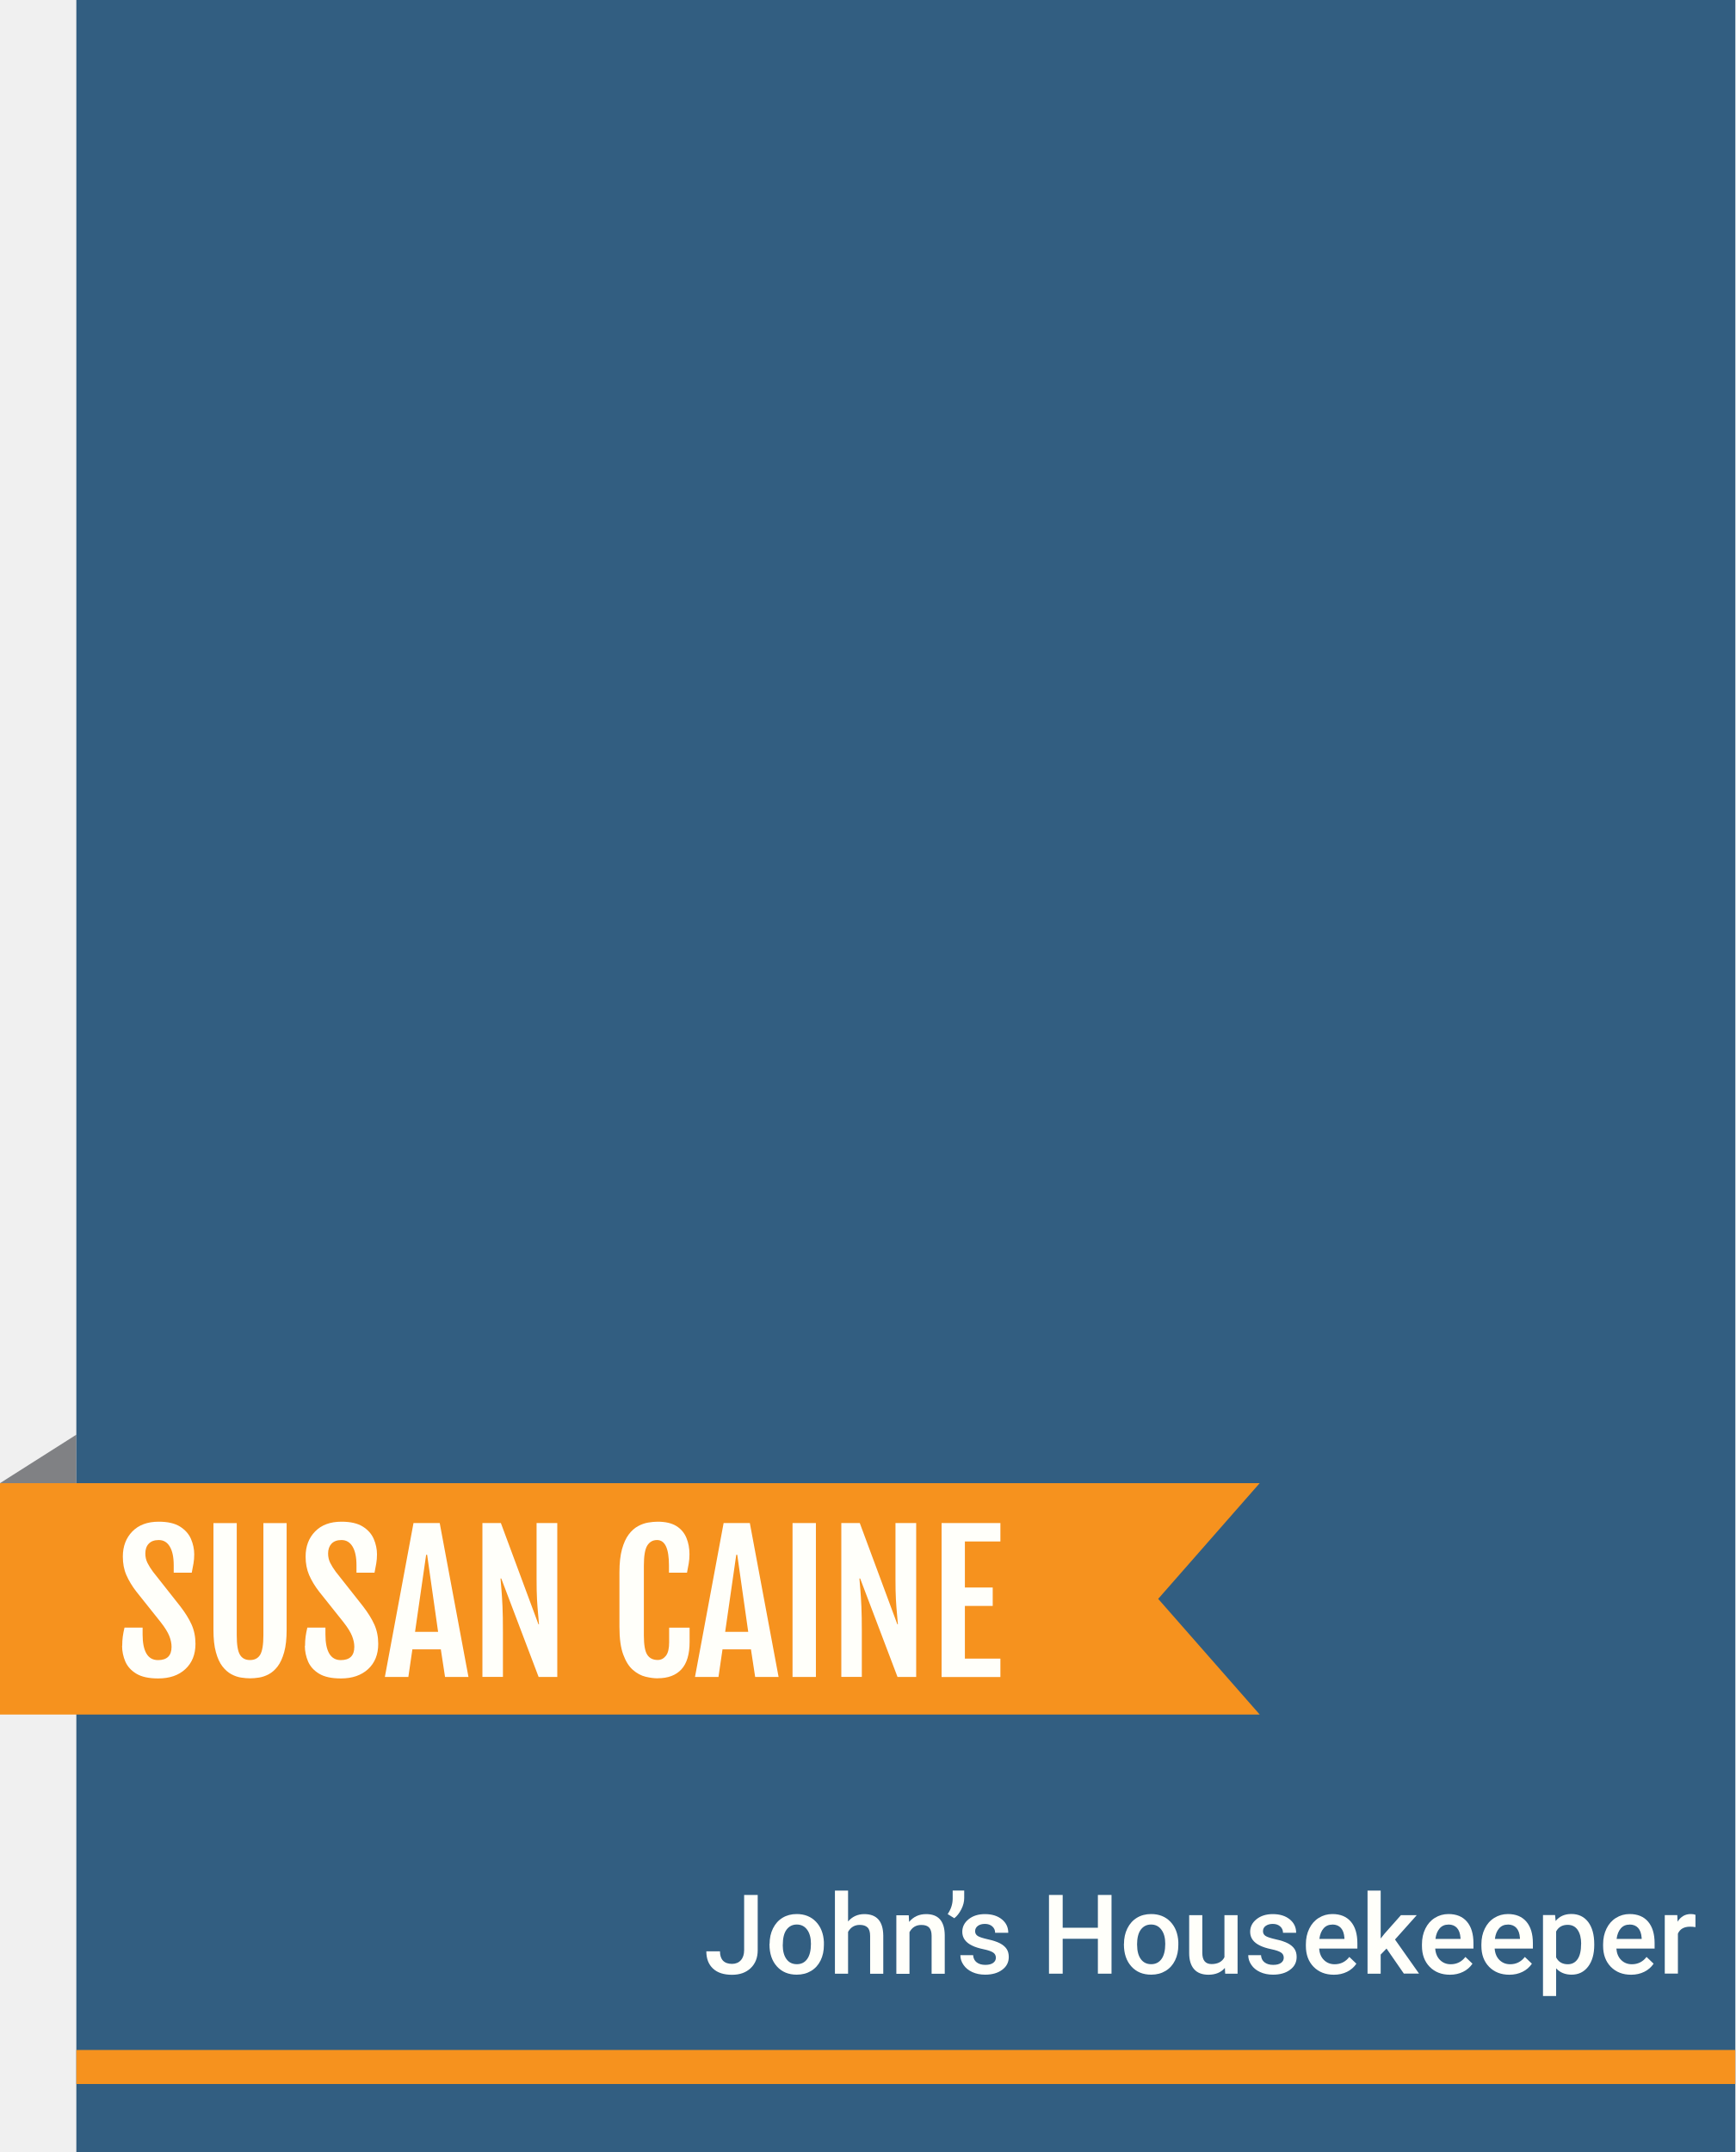
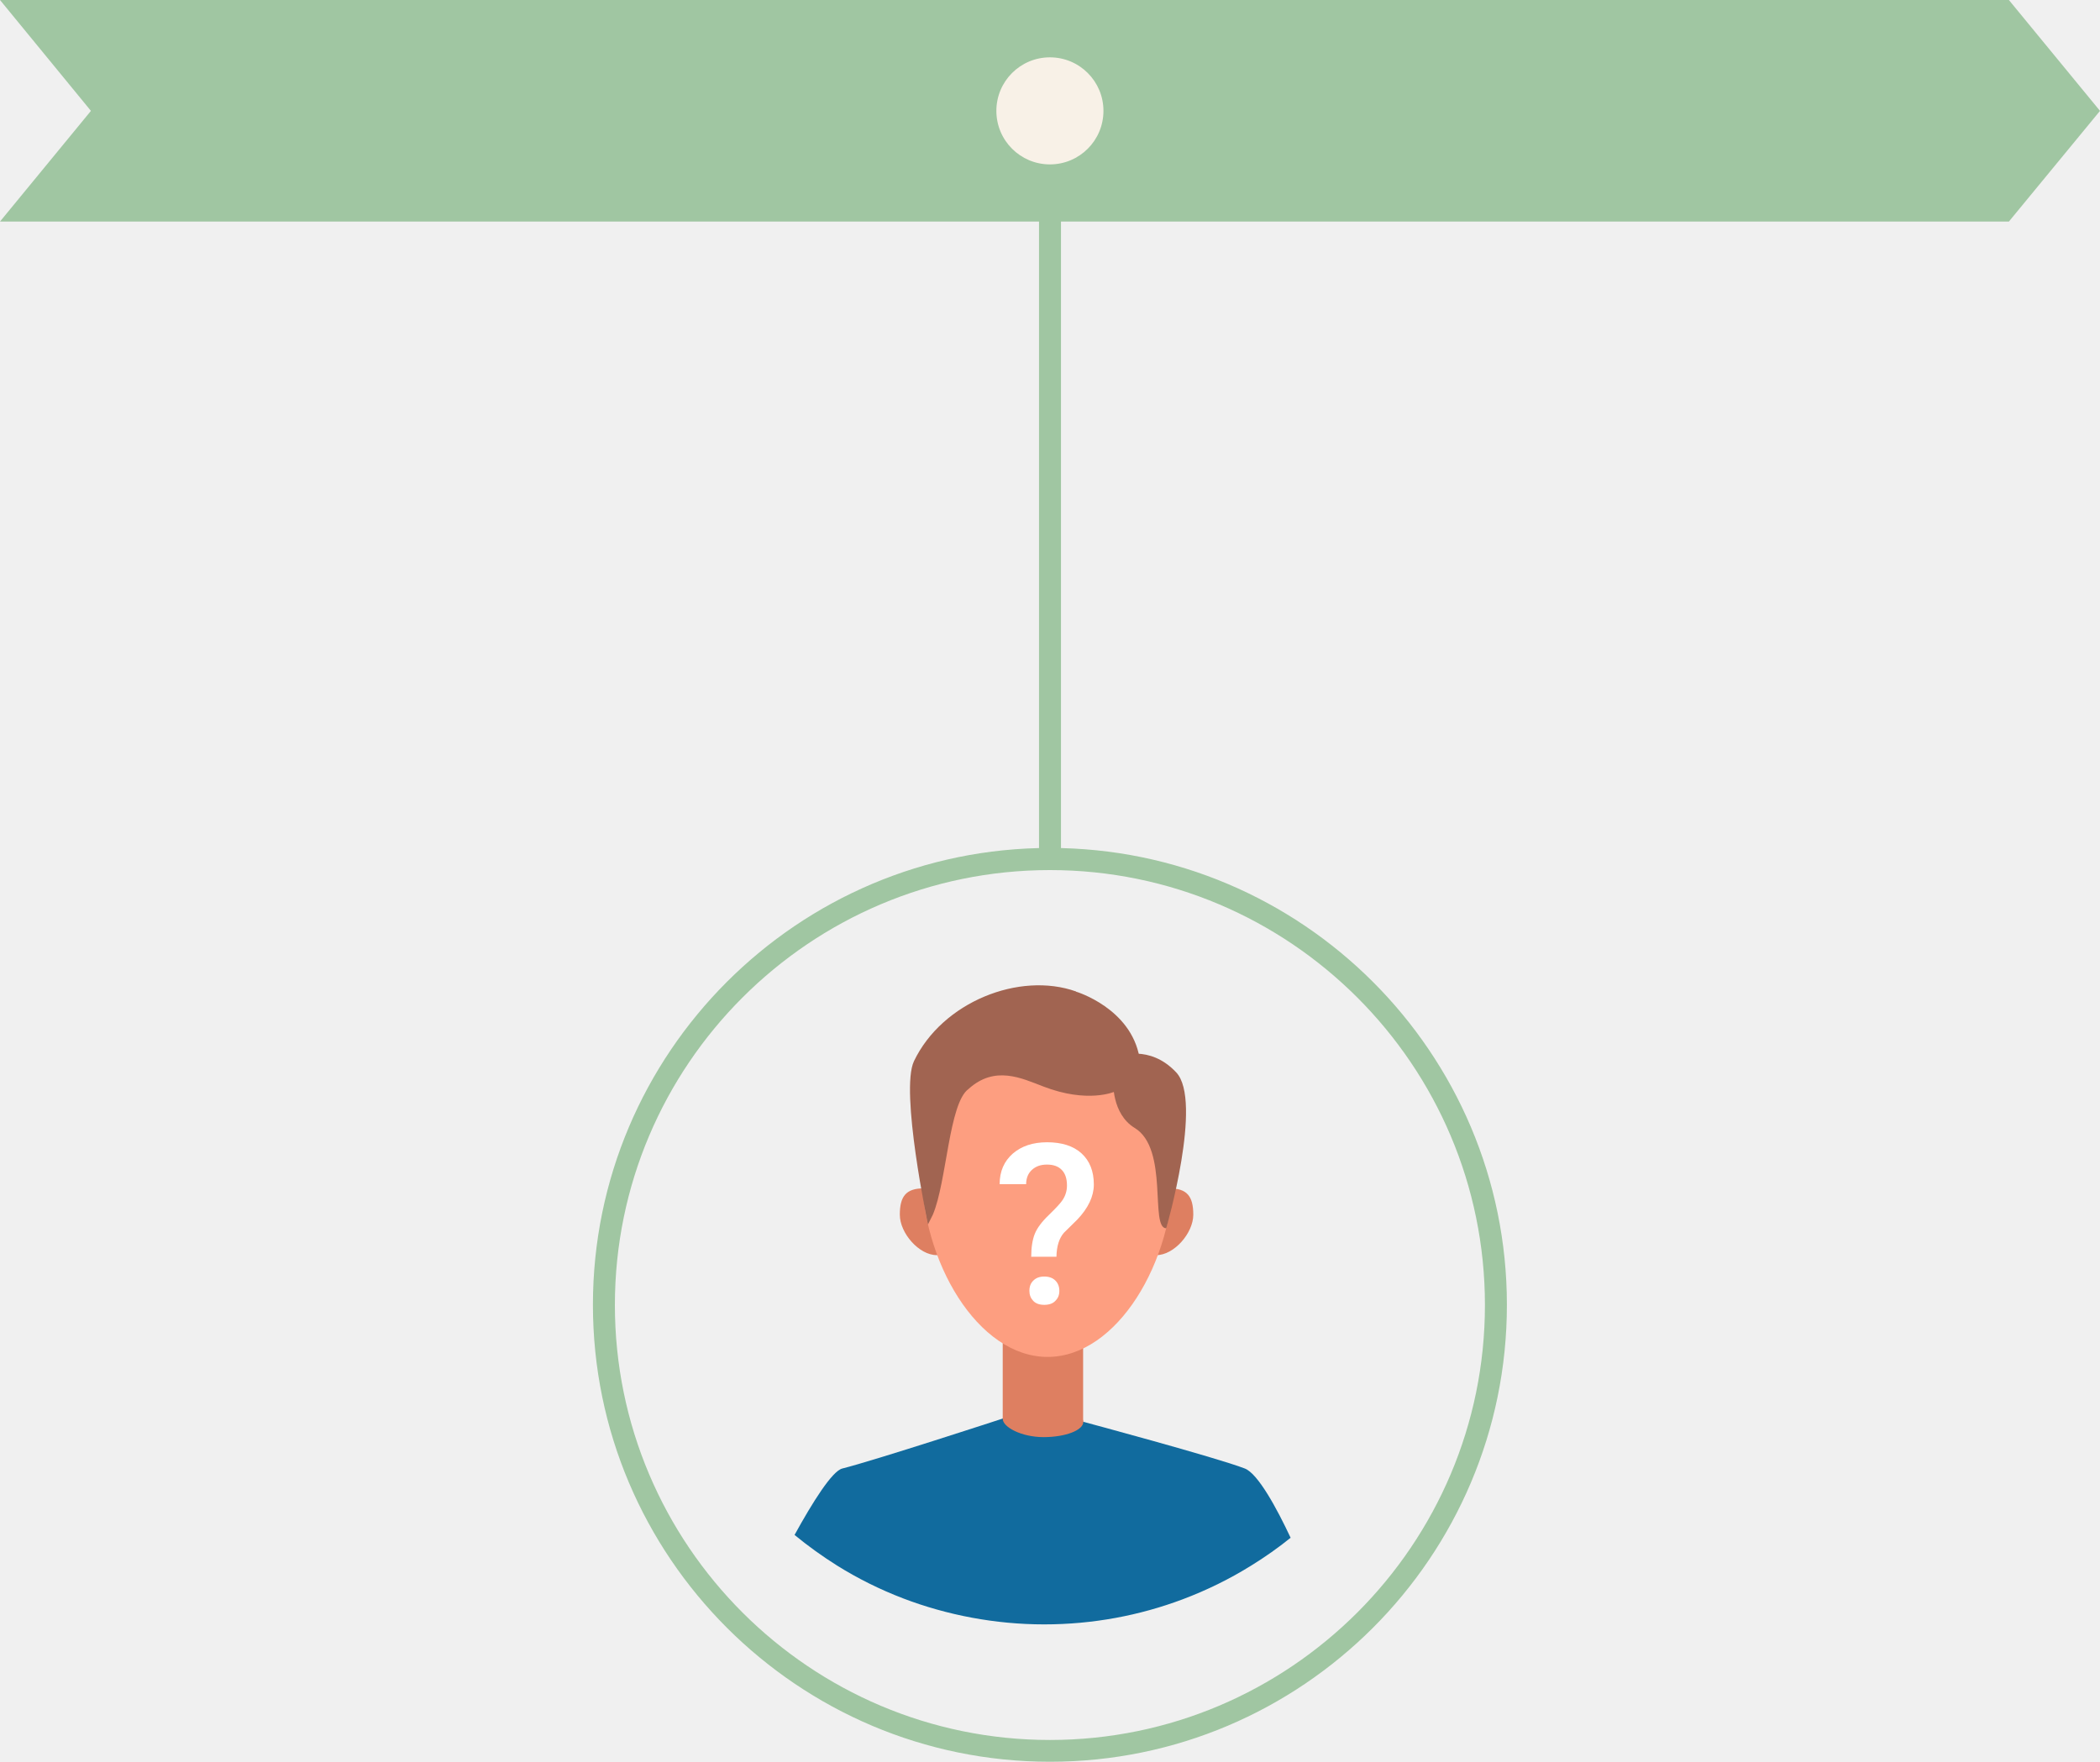
- <svg xmlns="http://www.w3.org/2000/svg" id="Layer_1" data-name="Layer 1" viewBox="0 0 280 347.19">
+ <svg xmlns="http://www.w3.org/2000/svg" id="_1" data-name="1" viewBox="0 0 115.71 97.09">
  <defs>
    <style>
      .cls-1 {
-         fill: #f6921e;
+         fill: #a0c6a2;
      }

-       .cls-1, .cls-2, .cls-3, .cls-4 {
+       .cls-1, .cls-2, .cls-3, .cls-4, .cls-5, .cls-6, .cls-7 {
        stroke-width: 0px;
      }

      .cls-2 {
-         fill: #808184;
+         fill: #de7f61;
      }

      .cls-3 {
-         fill: #fffffa;
+         fill: #f8f1e7;
      }

      .cls-4 {
-         fill: #325e81;
+         fill: #a16451;
+       }
+ 
+       .cls-5 {
+         fill: #fd9e80;
+       }
+ 
+       .cls-6 {
+         fill: #116b9e;
+       }
+ 
+       .cls-7 {
+         fill: #fff;
      }
    </style>
  </defs>
-   <polygon class="cls-2" points="0 239.28 12.32 231.46 12.32 239.28 0 239.28" />
+   <polygon class="cls-1" points="110.69 12.21 55.35 12.21 0 12.21 5.01 6.11 0 0 55.35 0 110.69 0 115.71 6.11 110.69 12.21" />
+   <rect class="cls-1" x="57.25" y="6.11" width="1.21" height="41.36" />
+   <path class="cls-1" d="M57.85,97.09c-13.88,0-25.18-11.29-25.18-25.18s11.29-25.18,25.18-25.18,25.18,11.29,25.18,25.18-11.29,25.18-25.18,25.18ZM57.85,47.95c-13.22,0-23.97,10.75-23.97,23.97s10.75,23.97,23.97,23.97,23.97-10.75,23.97-23.97-10.75-23.97-23.97-23.97Z" />
+   <path class="cls-3" d="M54.9,6.11c0-1.63,1.32-2.95,2.95-2.95s2.95,1.32,2.95,2.95-1.32,2.95-2.95,2.95-2.95-1.32-2.95-2.95Z" />
  <g>
-     <path class="cls-4" d="M107.12,0H12.32v347.19h267.68V0H107.12Z" />
-     <polygon class="cls-1" points="203.26 239.28 0 239.28 0 276.61 203.26 276.61 186.88 257.95 203.26 239.28" />
-     <g>
-       <path class="cls-3" d="M19.72,265.52c0-.53.03-1.03.09-1.48.06-.46.16-.94.28-1.45h2.92v1.1c0,1.34.2,2.36.61,3.07.41.71,1.03,1.07,1.88,1.07,1.45,0,2.18-.71,2.18-2.14,0-.55-.12-1.13-.36-1.74s-.7-1.36-1.39-2.24l-3.93-4.93c-.69-.89-1.22-1.78-1.61-2.67s-.57-1.88-.57-2.98c0-1.65.51-3,1.53-4.05,1.02-1.05,2.44-1.58,4.25-1.58,1.46,0,2.61.26,3.45.79.83.53,1.42,1.19,1.77,2,.34.8.52,1.63.52,2.47,0,.53-.04,1.02-.12,1.48-.08.45-.18.95-.28,1.49h-2.91v-1.19c0-1.31-.21-2.32-.63-3.02-.42-.71-1.01-1.06-1.79-1.06-.71,0-1.24.2-1.61.59s-.55.92-.55,1.58c0,.56.12,1.07.35,1.53s.53.93.89,1.42l4.38,5.55c.8,1.04,1.42,2.02,1.84,2.96.42.94.63,1.97.63,3.12,0,1.72-.55,3.07-1.64,4.08s-2.55,1.5-4.38,1.5c-1.49,0-2.66-.25-3.51-.76-.85-.51-1.44-1.17-1.79-1.97-.34-.8-.52-1.65-.52-2.53Z" />
-       <path class="cls-3" d="M40.34,270.77c-.43,0-.9-.04-1.43-.12-.53-.08-1.05-.26-1.58-.54-.52-.28-1-.7-1.44-1.26-.44-.57-.79-1.33-1.05-2.29-.27-.96-.4-2.17-.4-3.63v-17.2h3.76v18.08c0,1.54.17,2.59.52,3.16.34.57.88.85,1.62.85s1.29-.28,1.64-.85c.34-.57.52-1.62.52-3.16v-18.08h3.75v17.2c0,1.46-.13,2.67-.4,3.63-.27.96-.62,1.72-1.05,2.29-.44.57-.92.99-1.44,1.26-.52.28-1.05.46-1.57.54-.52.08-1,.12-1.44.12Z" />
-       <path class="cls-3" d="M49.22,265.52c0-.53.03-1.03.09-1.48.06-.46.16-.94.28-1.45h2.92v1.1c0,1.34.2,2.36.61,3.07s1.03,1.07,1.87,1.07c1.45,0,2.18-.71,2.18-2.14,0-.55-.12-1.13-.36-1.74s-.7-1.36-1.39-2.24l-3.93-4.93c-.69-.89-1.22-1.78-1.61-2.67-.38-.89-.57-1.88-.57-2.98,0-1.65.51-3,1.53-4.05,1.02-1.05,2.44-1.58,4.25-1.58,1.46,0,2.61.26,3.45.79s1.42,1.19,1.77,2c.34.8.52,1.63.52,2.47,0,.53-.04,1.02-.12,1.48-.08.45-.18.95-.28,1.49h-2.91v-1.19c0-1.31-.21-2.32-.63-3.02s-1.01-1.06-1.79-1.06c-.71,0-1.24.2-1.61.59-.36.39-.55.92-.55,1.58,0,.56.12,1.07.35,1.53.23.46.53.93.89,1.42l4.38,5.55c.8,1.04,1.42,2.02,1.84,2.96s.63,1.97.63,3.12c0,1.72-.55,3.07-1.64,4.08-1.1,1-2.55,1.5-4.38,1.5-1.49,0-2.66-.25-3.51-.76-.85-.51-1.44-1.17-1.79-1.97-.34-.8-.52-1.65-.52-2.53Z" />
-       <path class="cls-3" d="M66.71,245.72h4.24l4.64,24.83h-3.78l-.68-4.45h-4.59l-.65,4.45h-3.79l4.62-24.83ZM70.69,263.27l-1.77-12.43h-.16l-1.79,12.43h3.72Z" />
-       <path class="cls-3" d="M77.84,245.72h2.98l6.06,16.33h.09c-.04-.51-.09-1.09-.15-1.72-.06-.64-.12-1.4-.17-2.29-.05-.89-.07-1.98-.07-3.26v-9.06h3.34v24.83h-3.01l-6.03-15.89h-.12c.05.58.1,1.22.16,1.9.06.69.11,1.56.16,2.6.05,1.05.07,2.41.07,4.08v7.3h-3.31v-24.83Z" />
-       <path class="cls-3" d="M106.13,270.77c-.6,0-1.26-.09-1.97-.26-.71-.17-1.39-.54-2.03-1.09-.64-.55-1.16-1.38-1.57-2.49s-.61-2.6-.61-4.46v-8.8c0-1.49.14-2.74.41-3.73.28-.99.64-1.79,1.09-2.38.45-.6.95-1.04,1.5-1.34.55-.3,1.09-.49,1.64-.58.55-.09,1.05-.14,1.52-.14,1.28,0,2.29.24,3.04.71s1.28,1.11,1.61,1.91c.33.8.49,1.68.49,2.64,0,.53-.04,1.02-.12,1.48-.08.45-.18.95-.28,1.49h-2.91v-1.19c0-2.72-.64-4.08-1.92-4.08-.69,0-1.21.3-1.58.89s-.55,1.69-.55,3.28v11.19c0,1.54.18,2.59.55,3.15.36.56.93.84,1.69.84.53,0,.97-.23,1.32-.68.35-.45.52-1.17.52-2.17v-2.36h3.3v2.3c0,1.99-.44,3.46-1.32,4.42-.88.96-2.16,1.44-3.82,1.44Z" />
-       <path class="cls-3" d="M116.75,245.72h4.24l4.64,24.83h-3.78l-.68-4.45h-4.59l-.65,4.45h-3.79l4.62-24.83ZM120.73,263.27l-1.77-12.43h-.16l-1.79,12.43h3.72Z" />
-       <path class="cls-3" d="M127.88,245.72h3.77v24.83h-3.77v-24.83Z" />
-       <path class="cls-3" d="M135.75,245.72h2.98l6.06,16.33h.09c-.04-.51-.09-1.09-.15-1.72-.06-.64-.12-1.4-.17-2.29-.05-.89-.07-1.98-.07-3.26v-9.06h3.34v24.83h-3.01l-6.03-15.89h-.12c.05.58.1,1.22.16,1.9.06.69.11,1.56.16,2.6.05,1.05.07,2.41.07,4.08v7.3h-3.31v-24.83Z" />
-       <path class="cls-3" d="M151.93,245.72h9.49v2.97h-5.73v7.43h4.49v2.97h-4.49v8.5h5.73v2.97h-9.49v-24.83Z" />
-     </g>
-     <g>
-       <path class="cls-3" d="M120.06,305.72h2.2v8.91c0,1.21-.38,2.18-1.14,2.9-.76.72-1.76,1.07-3,1.07-1.33,0-2.35-.33-3.07-1-.72-.67-1.08-1.6-1.08-2.79h2.2c0,.67.17,1.18.5,1.52s.82.51,1.45.51c.59,0,1.07-.2,1.42-.59.35-.39.53-.93.53-1.63v-8.9Z" />
-       <path class="cls-3" d="M124.18,313.61c0-.92.18-1.76.55-2.5.37-.74.88-1.31,1.54-1.71.66-.4,1.42-.6,2.28-.6,1.27,0,2.31.41,3.1,1.23.79.82,1.22,1.91,1.29,3.26v.5c0,.93-.17,1.76-.53,2.49-.36.73-.87,1.3-1.54,1.7s-1.43.6-2.31.6c-1.33,0-2.4-.44-3.2-1.33-.8-.89-1.2-2.07-1.2-3.55v-.1ZM126.3,313.79c0,.97.2,1.73.6,2.28.4.55.96.82,1.68.82s1.27-.28,1.67-.84.6-1.38.6-2.45c0-.95-.2-1.71-.61-2.27-.41-.56-.97-.84-1.67-.84s-1.24.28-1.65.82c-.41.55-.61,1.37-.61,2.46Z" />
-       <path class="cls-3" d="M136.83,310.01c.69-.8,1.57-1.2,2.63-1.2,2.01,0,3.03,1.15,3.06,3.45v6.17h-2.12v-6.09c0-.65-.14-1.11-.42-1.38s-.7-.41-1.24-.41c-.85,0-1.48.38-1.9,1.13v6.74h-2.12v-13.4h2.12v4.99Z" />
-       <path class="cls-3" d="M146.63,308.98l.06,1.09c.7-.84,1.61-1.26,2.75-1.26,1.97,0,2.97,1.13,3,3.38v6.24h-2.12v-6.11c0-.6-.13-1.04-.39-1.33-.26-.29-.68-.43-1.27-.43-.86,0-1.49.39-1.91,1.16v6.72h-2.12v-9.44h2Z" />
-       <path class="cls-3" d="M153.99,309.48l-1.08-.67c.52-.76.79-1.57.81-2.42v-1.38h1.86v1.2c0,.6-.15,1.2-.46,1.81-.31.61-.68,1.09-1.13,1.45Z" />
-       <path class="cls-3" d="M160.69,315.85c0-.38-.16-.67-.47-.86-.31-.2-.83-.37-1.55-.52-.72-.15-1.32-.34-1.81-.58-1.06-.51-1.59-1.25-1.59-2.22,0-.81.34-1.49,1.03-2.04.69-.55,1.56-.82,2.62-.82,1.13,0,2.04.28,2.73.84.69.56,1.04,1.28,1.04,2.17h-2.12c0-.41-.15-.75-.45-1.02-.3-.27-.7-.41-1.2-.41-.47,0-.85.11-1.14.32-.29.22-.44.5-.44.86,0,.33.14.58.41.76.27.18.83.36,1.66.55.83.18,1.48.4,1.96.65.47.25.83.56,1.06.91.23.35.34.78.34,1.29,0,.85-.35,1.54-1.06,2.06-.7.53-1.63.79-2.76.79-.77,0-1.46-.14-2.07-.42-.6-.28-1.08-.66-1.41-1.15-.34-.49-.51-1.01-.51-1.58h2.06c.03.5.22.89.57,1.16s.81.41,1.39.41.98-.11,1.27-.32c.29-.21.44-.49.44-.83Z" />
-       <path class="cls-3" d="M179.35,318.42h-2.2v-5.63h-5.68v5.63h-2.21v-12.7h2.21v5.29h5.68v-5.29h2.2v12.7Z" />
-       <path class="cls-3" d="M181.36,313.61c0-.92.18-1.76.55-2.5.37-.74.88-1.31,1.54-1.71.66-.4,1.42-.6,2.29-.6,1.27,0,2.31.41,3.1,1.23.79.82,1.22,1.91,1.29,3.26v.5c0,.93-.17,1.76-.53,2.49-.36.73-.87,1.3-1.54,1.7s-1.43.6-2.31.6c-1.33,0-2.4-.44-3.2-1.33-.8-.89-1.2-2.07-1.2-3.55v-.1ZM183.48,313.79c0,.97.2,1.73.6,2.28.4.55.96.82,1.67.82s1.27-.28,1.67-.84c.4-.56.6-1.38.6-2.45,0-.95-.2-1.71-.62-2.27-.41-.56-.97-.84-1.67-.84s-1.24.28-1.65.82c-.41.55-.61,1.37-.61,2.46Z" />
-       <path class="cls-3" d="M197.64,317.49c-.62.73-1.51,1.1-2.65,1.1-1.02,0-1.8-.3-2.32-.9-.53-.6-.79-1.47-.79-2.6v-6.11h2.12v6.09c0,1.2.5,1.8,1.49,1.8s1.72-.37,2.08-1.11v-6.78h2.12v9.44h-2l-.05-.92Z" />
-       <path class="cls-3" d="M207.14,315.85c0-.38-.16-.67-.47-.86-.31-.2-.83-.37-1.55-.52-.72-.15-1.32-.34-1.81-.58-1.06-.51-1.59-1.25-1.59-2.22,0-.81.34-1.49,1.03-2.04.69-.55,1.56-.82,2.62-.82,1.13,0,2.04.28,2.73.84.69.56,1.04,1.28,1.04,2.17h-2.12c0-.41-.15-.75-.45-1.02-.3-.27-.7-.41-1.2-.41-.46,0-.84.11-1.14.32s-.44.5-.44.86c0,.33.14.58.41.76.27.18.83.36,1.66.55.83.18,1.48.4,1.96.65.47.25.83.56,1.06.91s.34.78.34,1.29c0,.85-.35,1.54-1.06,2.06-.7.53-1.63.79-2.76.79-.77,0-1.46-.14-2.07-.42s-1.08-.66-1.41-1.15c-.34-.49-.51-1.01-.51-1.58h2.06c.03.5.22.89.57,1.16s.81.41,1.39.41.98-.11,1.27-.32c.29-.21.44-.49.44-.83Z" />
-       <path class="cls-3" d="M215.23,318.59c-1.34,0-2.43-.42-3.27-1.27-.83-.85-1.25-1.97-1.25-3.38v-.26c0-.94.18-1.78.55-2.53.36-.74.87-1.32,1.53-1.73s1.39-.62,2.2-.62c1.29,0,2.28.41,2.98,1.23.7.82,1.05,1.98,1.05,3.48v.86h-6.17c.06.78.32,1.4.78,1.85.46.45,1.03.68,1.72.68.97,0,1.76-.39,2.37-1.18l1.14,1.09c-.38.56-.88,1-1.51,1.31-.63.31-1.34.47-2.12.47ZM214.98,310.5c-.58,0-1.05.2-1.41.61s-.59.97-.68,1.7h4.04v-.16c-.05-.71-.24-1.25-.57-1.61-.33-.36-.79-.55-1.38-.55Z" />
-       <path class="cls-3" d="M223.72,314.37l-.94.97v3.08h-2.12v-13.4h2.12v7.73l.66-.83,2.61-2.94h2.55l-3.51,3.93,3.88,5.5h-2.45l-2.8-4.05Z" />
-       <path class="cls-3" d="M233.96,318.59c-1.34,0-2.43-.42-3.27-1.27-.83-.85-1.25-1.97-1.25-3.38v-.26c0-.94.18-1.78.55-2.53.36-.74.87-1.32,1.53-1.73s1.39-.62,2.2-.62c1.29,0,2.28.41,2.98,1.23.7.82,1.05,1.98,1.05,3.48v.86h-6.17c.06.78.32,1.4.78,1.85.46.45,1.03.68,1.72.68.97,0,1.76-.39,2.37-1.18l1.14,1.09c-.38.56-.88,1-1.51,1.31-.63.31-1.34.47-2.12.47ZM233.71,310.5c-.58,0-1.05.2-1.41.61s-.59.97-.68,1.7h4.04v-.16c-.05-.71-.24-1.25-.57-1.61-.33-.36-.79-.55-1.38-.55Z" />
-       <path class="cls-3" d="M243.55,318.59c-1.34,0-2.43-.42-3.27-1.27-.83-.85-1.25-1.97-1.25-3.38v-.26c0-.94.18-1.78.55-2.53.36-.74.87-1.32,1.53-1.73s1.39-.62,2.2-.62c1.29,0,2.28.41,2.98,1.23.7.82,1.05,1.98,1.05,3.48v.86h-6.17c.06.78.32,1.4.78,1.85.46.45,1.03.68,1.72.68.97,0,1.76-.39,2.37-1.18l1.14,1.09c-.38.56-.88,1-1.51,1.31-.63.31-1.34.47-2.12.47ZM243.3,310.5c-.58,0-1.05.2-1.41.61s-.59.97-.68,1.7h4.04v-.16c-.05-.71-.24-1.25-.57-1.61-.33-.36-.79-.55-1.38-.55Z" />
-       <path class="cls-3" d="M257.24,313.79c0,1.46-.33,2.62-.99,3.49-.66.87-1.55,1.3-2.67,1.3-1.03,0-1.86-.34-2.49-1.02v4.47h-2.12v-13.07h1.95l.09.96c.62-.76,1.47-1.13,2.54-1.13,1.15,0,2.05.43,2.71,1.29.65.86.98,2.05.98,3.57v.13ZM255.13,313.61c0-.94-.19-1.69-.56-2.24s-.91-.83-1.61-.83c-.87,0-1.49.36-1.87,1.07v4.19c.38.73,1.01,1.1,1.88,1.1.67,0,1.2-.27,1.58-.82.38-.54.57-1.37.57-2.47Z" />
-       <path class="cls-3" d="M263.19,318.59c-1.34,0-2.43-.42-3.27-1.27-.83-.85-1.25-1.97-1.25-3.38v-.26c0-.94.18-1.78.55-2.53.36-.74.87-1.32,1.53-1.73s1.39-.62,2.2-.62c1.29,0,2.28.41,2.98,1.23.7.82,1.05,1.98,1.05,3.48v.86h-6.17c.06.78.32,1.4.78,1.85.46.45,1.03.68,1.72.68.97,0,1.76-.39,2.37-1.18l1.14,1.09c-.38.56-.88,1-1.51,1.31-.63.31-1.34.47-2.12.47ZM262.94,310.5c-.58,0-1.05.2-1.41.61s-.59.97-.68,1.7h4.04v-.16c-.05-.71-.24-1.25-.57-1.61-.33-.36-.79-.55-1.38-.55Z" />
-       <path class="cls-3" d="M273.56,310.91c-.28-.05-.57-.07-.86-.07-.97,0-1.63.37-1.96,1.12v6.45h-2.12v-9.44h2.02l.05,1.06c.51-.82,1.22-1.23,2.13-1.23.3,0,.55.04.75.12v1.99Z" />
-     </g>
-     <rect class="cls-1" x="12.32" y="330.73" width="267.68" height="5.49" />
+     <path class="cls-2" d="M53.37,67.33c0,1.02-.79,1.84-1.76,1.84s-2.03-1.21-2.03-2.23.35-1.45,1.32-1.45,2.47.82,2.47,1.84Z" />
+     <path class="cls-2" d="M61.96,67.33c0,1.02.79,1.84,1.76,1.84s2.03-1.21,2.03-2.23-.35-1.45-1.32-1.45-2.47.82-2.47,1.84Z" />
+     <rect class="cls-2" x="55.25" y="72.62" width="4.43" height="7.5" />
+     <path class="cls-6" d="M71.12,84.74c-.69.56-1.42,1.07-2.18,1.54-1.19.74-2.45,1.36-3.78,1.86-2.37.89-4.94,1.38-7.63,1.38s-5.35-.51-7.76-1.43c-1.28-.49-2.51-1.1-3.66-1.82-.81-.51-1.59-1.07-2.33-1.68.99-1.8,2.07-3.52,2.63-3.66,1.73-.43,8.83-2.75,8.83-2.75,0,0,4.4.16,4.43.17,0,0,7.35,1.97,8.92,2.58.73.28,1.78,2.23,2.52,3.81Z" />
+     <path class="cls-5" d="M64.67,64.4c0,5.13-3.11,10.38-6.95,10.38s-6.95-5.25-6.95-10.38,3.11-8.21,6.95-8.21,6.95,3.07,6.95,8.21Z" />
+     <path class="cls-4" d="M59.29,54.64c-3.12-1.11-7.37.58-8.93,3.84-.78,1.63.77,9,.77,9l.27-.54c.77-1.81.88-6.15,1.97-6.93,1.45-1.31,2.92-.59,4.1-.14,2.47.96,3.95.29,3.95.29l1.37-1.86c-.47-2.74-3.49-3.65-3.5-3.65Z" />
+     <path class="cls-4" d="M61.34,59.59s-.1,1.79,1.18,2.57c1.9,1.15.82,5.53,1.74,5.53,0,0,2.03-7.02.55-8.59-1.48-1.58-3.18-.88-3.18-.88l-.29,1.29v.08Z" />
+     <path class="cls-2" d="M59.69,78.36c0,.46-.98.84-2.19.84s-2.25-.55-2.25-1.01,1.05-.66,2.25-.66,2.19.37,2.19.84Z" />
+     <path class="cls-7" d="M56.82,69.27c0-.53.07-.96.2-1.28.13-.32.39-.67.79-1.05.39-.38.64-.65.74-.81.16-.24.24-.51.24-.79,0-.38-.09-.66-.28-.86-.19-.2-.46-.3-.82-.3s-.62.1-.83.29c-.21.19-.32.46-.32.79h-1.46c0-.71.25-1.27.73-1.69.48-.41,1.1-.62,1.89-.62s1.44.2,1.89.61c.45.41.68.98.68,1.72,0,.65-.31,1.3-.91,1.93l-.74.73c-.26.3-.4.74-.41,1.32h-1.37ZM56.72,71.14c0-.24.07-.43.22-.57.15-.15.35-.22.6-.22s.46.07.61.22c.15.15.22.34.22.57s-.07.4-.22.55c-.14.15-.35.22-.61.22s-.47-.07-.61-.22c-.14-.15-.21-.33-.21-.55Z" />
  </g>
</svg>
